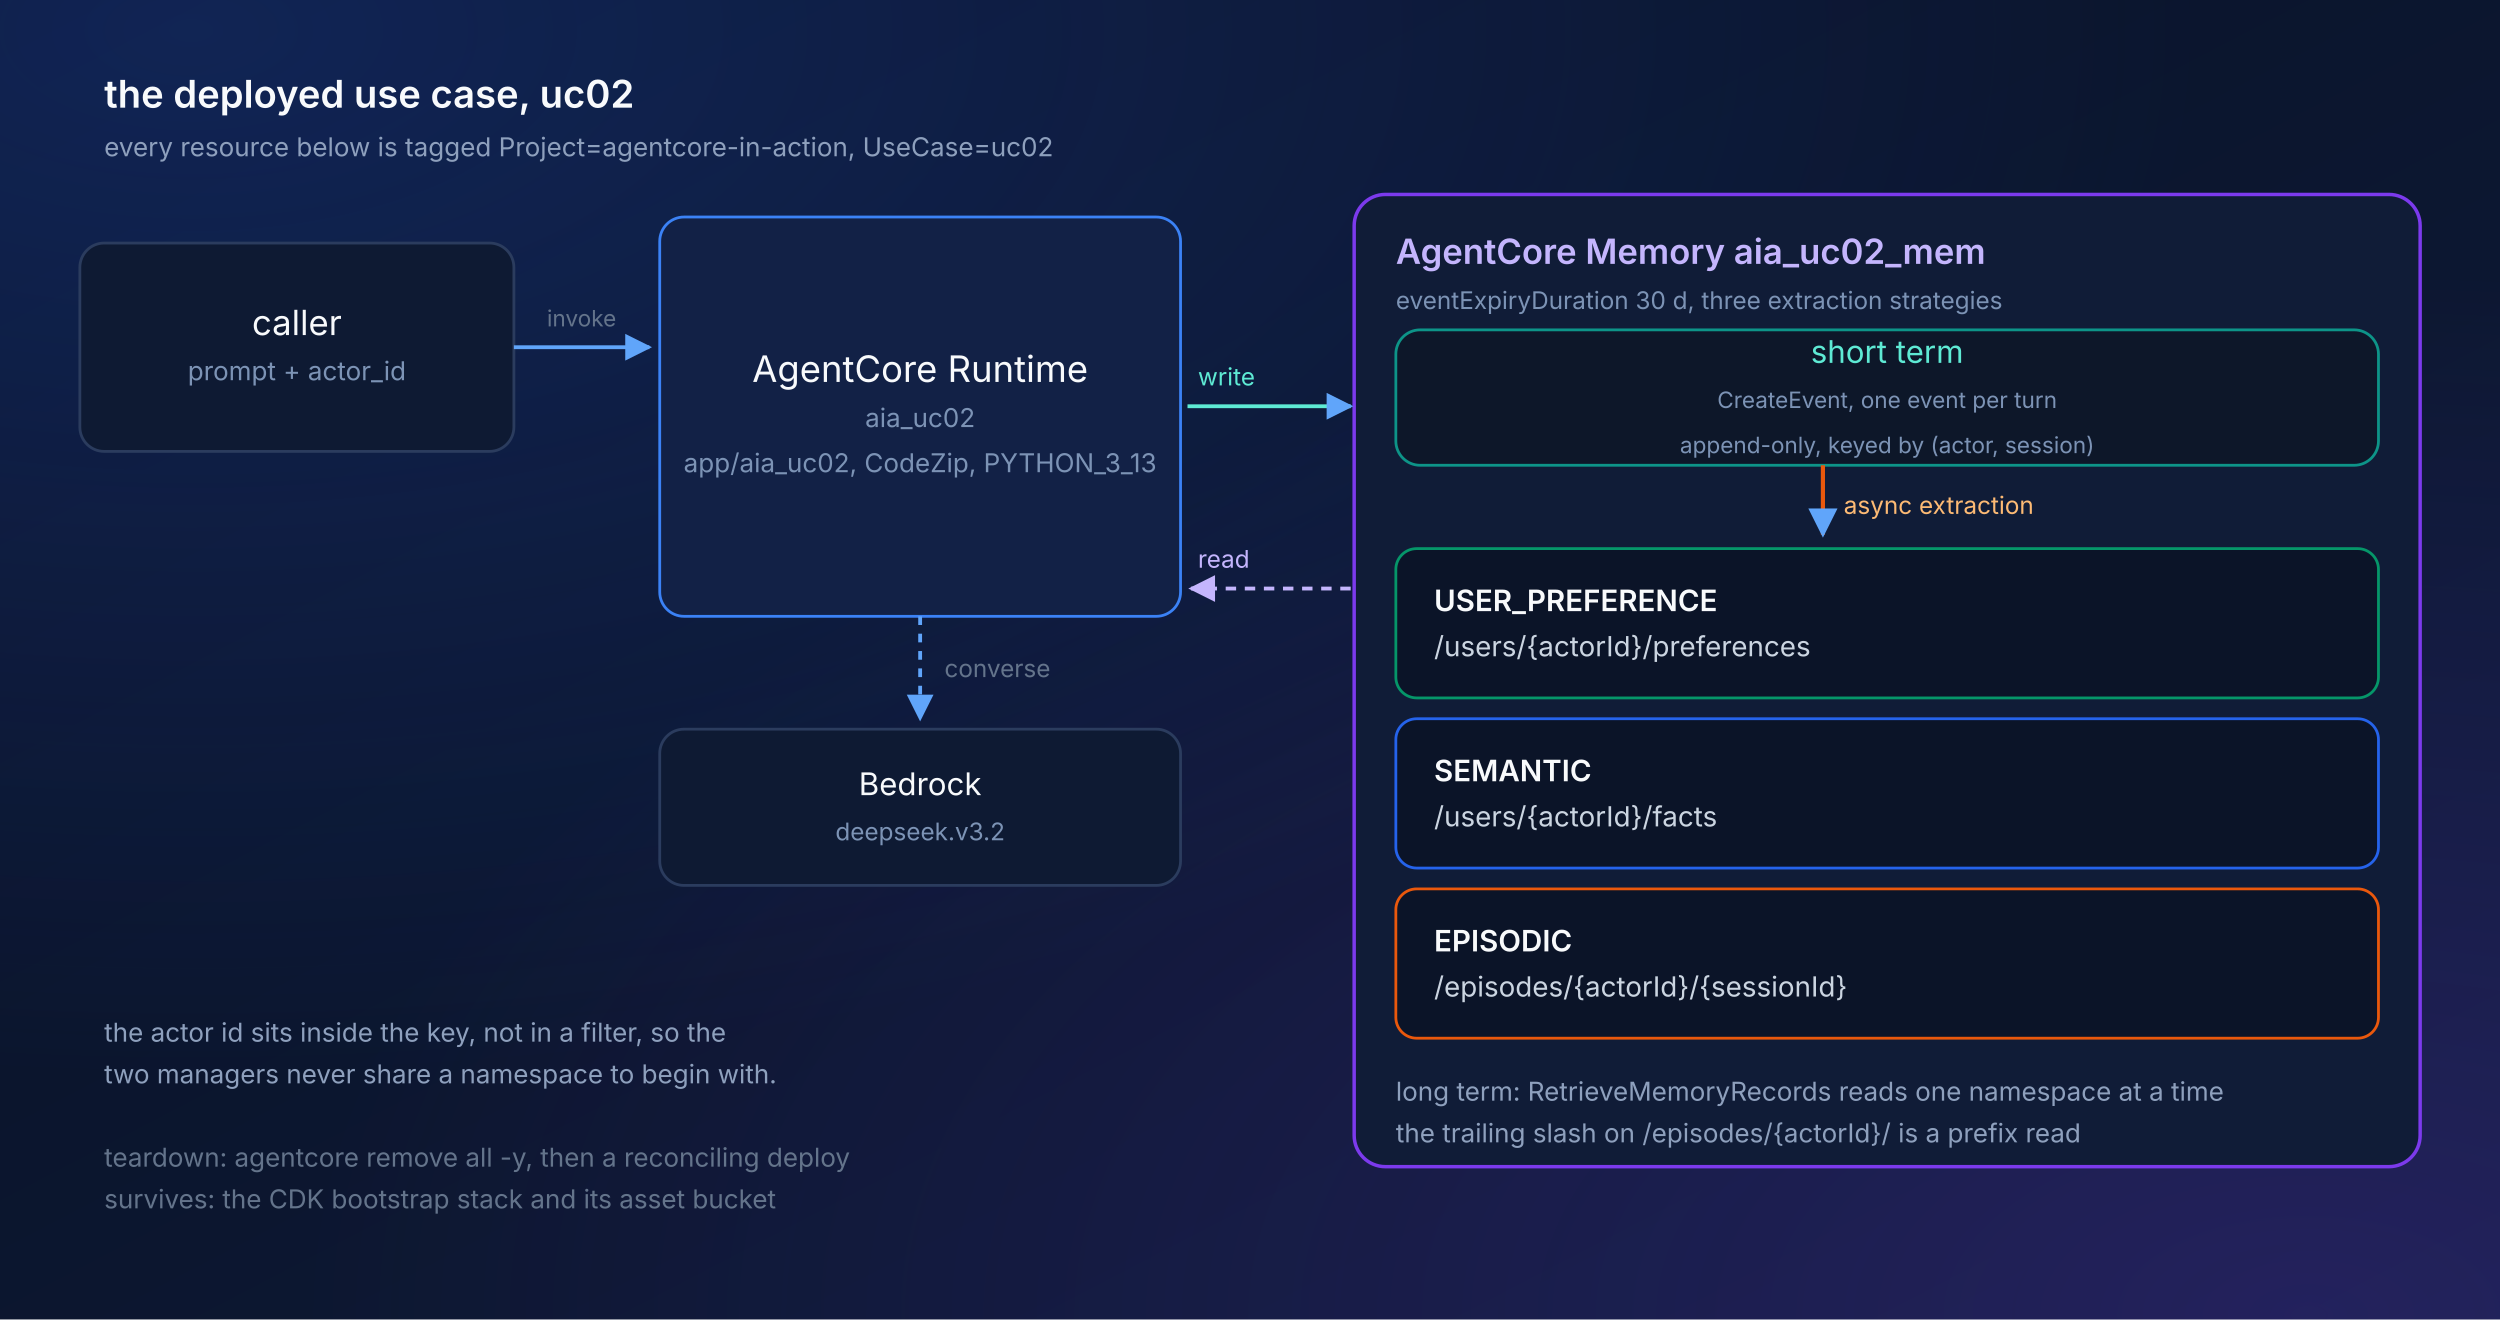
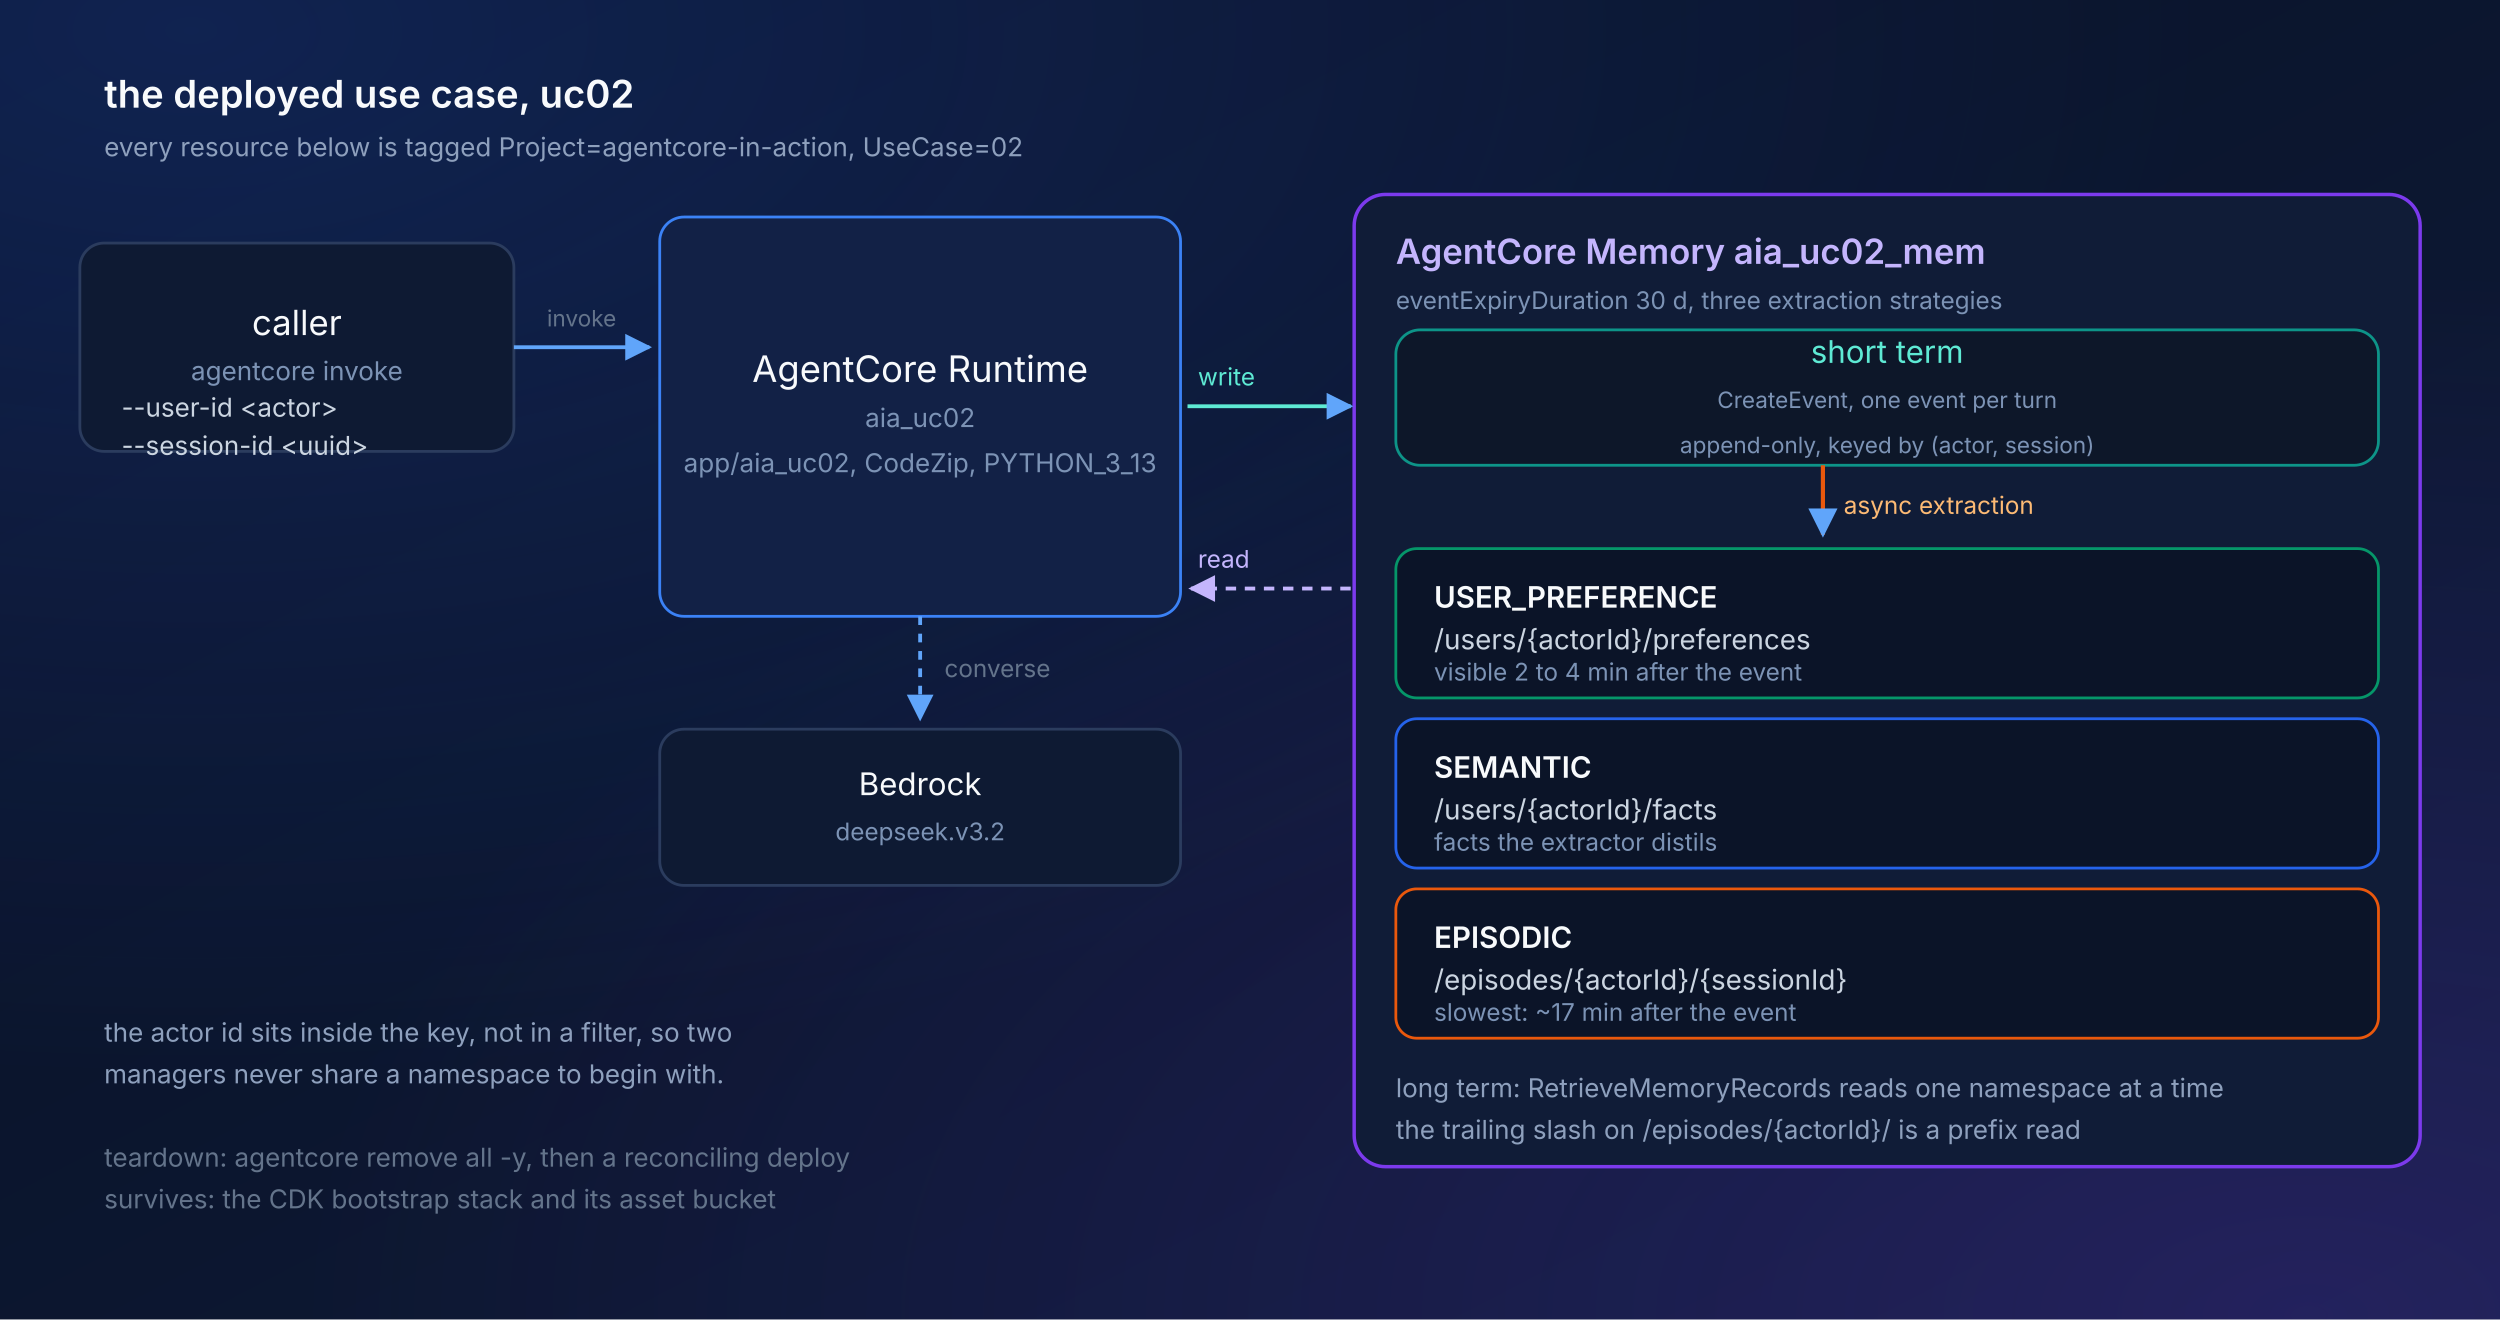
<svg xmlns="http://www.w3.org/2000/svg" viewBox="0 0 1440 760" width="1440" height="760" role="img">
  <defs>
    <linearGradient id="bg" x1="0" y1="0" x2="1" y2="1">
      <stop offset="0" stop-color="#0a1024" />
      <stop offset="1" stop-color="#0d1c3a" />
    </linearGradient>
-     <radialGradient id="gA" cx="0.08" cy="0.02" r="0.8">
-       <stop offset="0" stop-color="#2563eb" stop-opacity="0.24" />
+     <radialGradient id="g1" cx="0.08" cy="0.02" r="0.8">
+       <stop offset="0" stop-color="#2563eb" stop-opacity="0.22" />
      <stop offset="1" stop-color="#2563eb" stop-opacity="0" />
    </radialGradient>
-     <radialGradient id="gB" cx="0.92" cy="1.0" r="0.8">
+     <radialGradient id="g2" cx="0.92" cy="1.0" r="0.8">
      <stop offset="0" stop-color="#7c3aed" stop-opacity="0.20" />
      <stop offset="1" stop-color="#7c3aed" stop-opacity="0" />
    </radialGradient>
    <marker id="ah" viewBox="0 0 10 10" refX="9" refY="5" markerWidth="7" markerHeight="7" orient="auto">
      <path d="M 0 0 L 10 5 L 0 10 z" fill="#60a5fa" />
    </marker>
    <marker id="ahp" viewBox="0 0 10 10" refX="9" refY="5" markerWidth="7" markerHeight="7" orient="auto">
      <path d="M 0 0 L 10 5 L 0 10 z" fill="#c4b5fd" />
    </marker>
  </defs>
  <rect width="1440" height="760" fill="url(#bg)" />
-   <rect width="1440" height="760" fill="url(#gA)" />
-   <rect width="1440" height="760" fill="url(#gB)" />
+   <rect width="1440" height="760" fill="url(#g1)" />
+   <rect width="1440" height="760" fill="url(#g2)" />
  <text x="60" y="62" font-family="Inter, Helvetica Neue, Arial, sans-serif" font-size="22" fill="#f8fafc" text-anchor="start" font-weight="600">the deployed use case, uc02</text>
-   <text x="60" y="90" font-family="Inter, Helvetica Neue, Arial, sans-serif" font-size="15" fill="#8ea0bd" text-anchor="start" font-weight="400">every resource below is tagged Project=agentcore-in-action, UseCase=uc02</text>
+   <text x="60" y="90" font-family="Inter, Helvetica Neue, Arial, sans-serif" font-size="15" fill="#8ea0bd" text-anchor="start" font-weight="400">every resource below is tagged Project=agentcore-in-action, UseCase=02</text>
  <rect x="46" y="140" width="250" height="120" rx="14" fill="#0e1a33" stroke="#2b3c5e" stroke-width="1.6" />
  <text x="171" y="193" font-family="Inter, Helvetica Neue, Arial, sans-serif" font-size="20" fill="#f8fafc" text-anchor="middle">caller</text>
-   <text x="171" y="219" font-family="Inter, Helvetica Neue, Arial, sans-serif" font-size="15" fill="#7c93b5" text-anchor="middle">prompt + actor_id</text>
+   <text x="171" y="219" font-family="Inter, Helvetica Neue, Arial, sans-serif" font-size="15" fill="#7c93b5" text-anchor="middle">agentcore invoke</text>
+   <text x="70" y="240" font-family="Inter, Helvetica Neue, Arial, sans-serif" font-size="15" fill="#cbd5e1" text-anchor="start" font-weight="400">--user-id &lt;actor&gt;</text>
+   <text x="70" y="262" font-family="Inter, Helvetica Neue, Arial, sans-serif" font-size="15" fill="#cbd5e1" text-anchor="start" font-weight="400">--session-id &lt;uuid&gt;</text>
  <rect x="380" y="125" width="300" height="230" rx="14" fill="#122146" stroke="#3b82f6" stroke-width="1.6" />
  <text x="530" y="220" font-family="Inter, Helvetica Neue, Arial, sans-serif" font-size="21" fill="#f8fafc" text-anchor="middle">AgentCore Runtime</text>
  <text x="530" y="246" font-family="Inter, Helvetica Neue, Arial, sans-serif" font-size="15" fill="#7c93b5" text-anchor="middle">aia_uc02</text>
  <text x="530" y="272" font-family="Inter, Helvetica Neue, Arial, sans-serif" font-size="15" fill="#7c93b5" text-anchor="middle">app/aia_uc02, CodeZip, PYTHON_3_13</text>
  <line x1="296" y1="200" x2="374" y2="200" stroke="#60a5fa" stroke-width="2.2" marker-end="url(#ah)" />
  <text x="335" y="188" font-family="Inter, Helvetica Neue, Arial, sans-serif" font-size="13" fill="#64748b" text-anchor="middle" font-weight="400">invoke</text>
  <rect x="380" y="420" width="300" height="90" rx="14" fill="#0e1a33" stroke="#2b3c5e" stroke-width="1.6" />
  <text x="530" y="458" font-family="Inter, Helvetica Neue, Arial, sans-serif" font-size="18" fill="#f8fafc" text-anchor="middle">Bedrock</text>
  <text x="530" y="484" font-family="Inter, Helvetica Neue, Arial, sans-serif" font-size="14" fill="#7c93b5" text-anchor="middle">deepseek.v3.2</text>
  <line x1="530" y1="355" x2="530" y2="414" stroke="#60a5fa" stroke-width="2.2" stroke-dasharray="5 5" marker-end="url(#ah)" />
  <text x="544" y="390" font-family="Inter, Helvetica Neue, Arial, sans-serif" font-size="14" fill="#64748b" text-anchor="start" font-weight="400">converse</text>
  <rect x="780" y="112" width="614" height="560" rx="18" fill="#101c37" stroke="#7c3aed" stroke-width="2" />
  <text x="804" y="152" font-family="Inter, Helvetica Neue, Arial, sans-serif" font-size="20" fill="#c4b5fd" text-anchor="start" font-weight="600">AgentCore Memory  aia_uc02_mem</text>
  <text x="804" y="178" font-family="Inter, Helvetica Neue, Arial, sans-serif" font-size="14" fill="#7c93b5" text-anchor="start" font-weight="400">eventExpiryDuration 30 d, three extraction strategies</text>
  <line x1="684" y1="234" x2="778" y2="234" stroke="#5eead4" stroke-width="2.2" marker-end="url(#ah)" />
  <text x="690" y="222" font-family="Inter, Helvetica Neue, Arial, sans-serif" font-size="14" fill="#5eead4" text-anchor="start" font-weight="400">write</text>
  <rect x="804" y="190" width="566" height="78" rx="14" fill="#0d1729" stroke="#0d9488" stroke-width="1.6" />
  <text x="1087" y="209" font-family="Inter, Helvetica Neue, Arial, sans-serif" font-size="18" fill="#5eead4" text-anchor="middle">short term</text>
  <text x="1087" y="235" font-family="Inter, Helvetica Neue, Arial, sans-serif" font-size="13" fill="#7c93b5" text-anchor="middle">CreateEvent, one event per turn</text>
  <text x="1087" y="261" font-family="Inter, Helvetica Neue, Arial, sans-serif" font-size="13" fill="#7c93b5" text-anchor="middle">append-only, keyed by (actor, session)</text>
  <path d="M 1050 268 L 1050 308" stroke="#ea580c" stroke-width="2.4" marker-end="url(#ah)" fill="none" />
  <text x="1062" y="296" font-family="Inter, Helvetica Neue, Arial, sans-serif" font-size="14" fill="#fdba74" text-anchor="start" font-weight="400">async extraction</text>
  <line x1="778" y1="339" x2="686" y2="339" stroke="#c4b5fd" stroke-width="2.2" stroke-dasharray="6 5" marker-end="url(#ahp)" />
  <text x="690" y="327" font-family="Inter, Helvetica Neue, Arial, sans-serif" font-size="14" fill="#c4b5fd" text-anchor="start" font-weight="400">read</text>
  <rect x="804" y="316" width="566" height="86" rx="12" fill="#0b1428" stroke="#059669" stroke-width="1.6" />
-   <text x="826" y="352" font-family="Inter, Helvetica Neue, Arial, sans-serif" font-size="17" fill="#f8fafc" text-anchor="start" font-weight="600">USER_PREFERENCE</text>
-   <text x="826" y="378" font-family="Inter, Helvetica Neue, Arial, sans-serif" font-size="16" fill="#cbd5e1" text-anchor="start" font-weight="400">/users/{actorId}/preferences</text>
+   <text x="826" y="350" font-family="Inter, Helvetica Neue, Arial, sans-serif" font-size="17" fill="#f8fafc" text-anchor="start" font-weight="600">USER_PREFERENCE</text>
+   <text x="826" y="374" font-family="Inter, Helvetica Neue, Arial, sans-serif" font-size="16" fill="#cbd5e1" text-anchor="start" font-weight="400">/users/{actorId}/preferences</text>
+   <text x="826" y="392" font-family="Inter, Helvetica Neue, Arial, sans-serif" font-size="14" fill="#7c93b5" text-anchor="start" font-weight="400">visible 2 to 4 min after the event</text>
  <rect x="804" y="414" width="566" height="86" rx="12" fill="#0b1428" stroke="#2563eb" stroke-width="1.6" />
-   <text x="826" y="450" font-family="Inter, Helvetica Neue, Arial, sans-serif" font-size="17" fill="#f8fafc" text-anchor="start" font-weight="600">SEMANTIC</text>
-   <text x="826" y="476" font-family="Inter, Helvetica Neue, Arial, sans-serif" font-size="16" fill="#cbd5e1" text-anchor="start" font-weight="400">/users/{actorId}/facts</text>
+   <text x="826" y="448" font-family="Inter, Helvetica Neue, Arial, sans-serif" font-size="17" fill="#f8fafc" text-anchor="start" font-weight="600">SEMANTIC</text>
+   <text x="826" y="472" font-family="Inter, Helvetica Neue, Arial, sans-serif" font-size="16" fill="#cbd5e1" text-anchor="start" font-weight="400">/users/{actorId}/facts</text>
+   <text x="826" y="490" font-family="Inter, Helvetica Neue, Arial, sans-serif" font-size="14" fill="#7c93b5" text-anchor="start" font-weight="400">facts the extractor distils</text>
  <rect x="804" y="512" width="566" height="86" rx="12" fill="#0b1428" stroke="#ea580c" stroke-width="1.6" />
-   <text x="826" y="548" font-family="Inter, Helvetica Neue, Arial, sans-serif" font-size="17" fill="#f8fafc" text-anchor="start" font-weight="600">EPISODIC</text>
-   <text x="826" y="574" font-family="Inter, Helvetica Neue, Arial, sans-serif" font-size="16" fill="#cbd5e1" text-anchor="start" font-weight="400">/episodes/{actorId}/{sessionId}</text>
-   <text x="804" y="634" font-family="Inter, Helvetica Neue, Arial, sans-serif" font-size="15" fill="#8ea0bd" text-anchor="start" font-weight="400">long term: RetrieveMemoryRecords reads one namespace at a time</text>
-   <text x="804" y="658" font-family="Inter, Helvetica Neue, Arial, sans-serif" font-size="15" fill="#8ea0bd" text-anchor="start" font-weight="400">the trailing slash on /episodes/{actorId}/ is a prefix read</text>
-   <text x="60" y="600" font-family="Inter, Helvetica Neue, Arial, sans-serif" font-size="15" fill="#8ea0bd" text-anchor="start" font-weight="400">the actor id sits inside the key, not in a filter, so the</text>
-   <text x="60" y="624" font-family="Inter, Helvetica Neue, Arial, sans-serif" font-size="15" fill="#8ea0bd" text-anchor="start" font-weight="400">two managers never share a namespace to begin with.</text>
+   <text x="826" y="546" font-family="Inter, Helvetica Neue, Arial, sans-serif" font-size="17" fill="#f8fafc" text-anchor="start" font-weight="600">EPISODIC</text>
+   <text x="826" y="570" font-family="Inter, Helvetica Neue, Arial, sans-serif" font-size="16" fill="#cbd5e1" text-anchor="start" font-weight="400">/episodes/{actorId}/{sessionId}</text>
+   <text x="826" y="588" font-family="Inter, Helvetica Neue, Arial, sans-serif" font-size="14" fill="#7c93b5" text-anchor="start" font-weight="400">slowest: ~17 min after the event</text>
+   <text x="804" y="632" font-family="Inter, Helvetica Neue, Arial, sans-serif" font-size="15" fill="#8ea0bd" text-anchor="start" font-weight="400">long term: RetrieveMemoryRecords reads one namespace at a time</text>
+   <text x="804" y="656" font-family="Inter, Helvetica Neue, Arial, sans-serif" font-size="15" fill="#8ea0bd" text-anchor="start" font-weight="400">the trailing slash on /episodes/{actorId}/ is a prefix read</text>
+   <text x="60" y="600" font-family="Inter, Helvetica Neue, Arial, sans-serif" font-size="15" fill="#8ea0bd" text-anchor="start" font-weight="400">the actor id sits inside the key, not in a filter, so two</text>
+   <text x="60" y="624" font-family="Inter, Helvetica Neue, Arial, sans-serif" font-size="15" fill="#8ea0bd" text-anchor="start" font-weight="400">managers never share a namespace to begin with.</text>
  <text x="60" y="672" font-family="Inter, Helvetica Neue, Arial, sans-serif" font-size="15" fill="#64748b" text-anchor="start" font-weight="400">teardown: agentcore remove all -y, then a reconciling deploy</text>
  <text x="60" y="696" font-family="Inter, Helvetica Neue, Arial, sans-serif" font-size="15" fill="#64748b" text-anchor="start" font-weight="400">survives: the CDK bootstrap stack and its asset bucket</text>
</svg>
